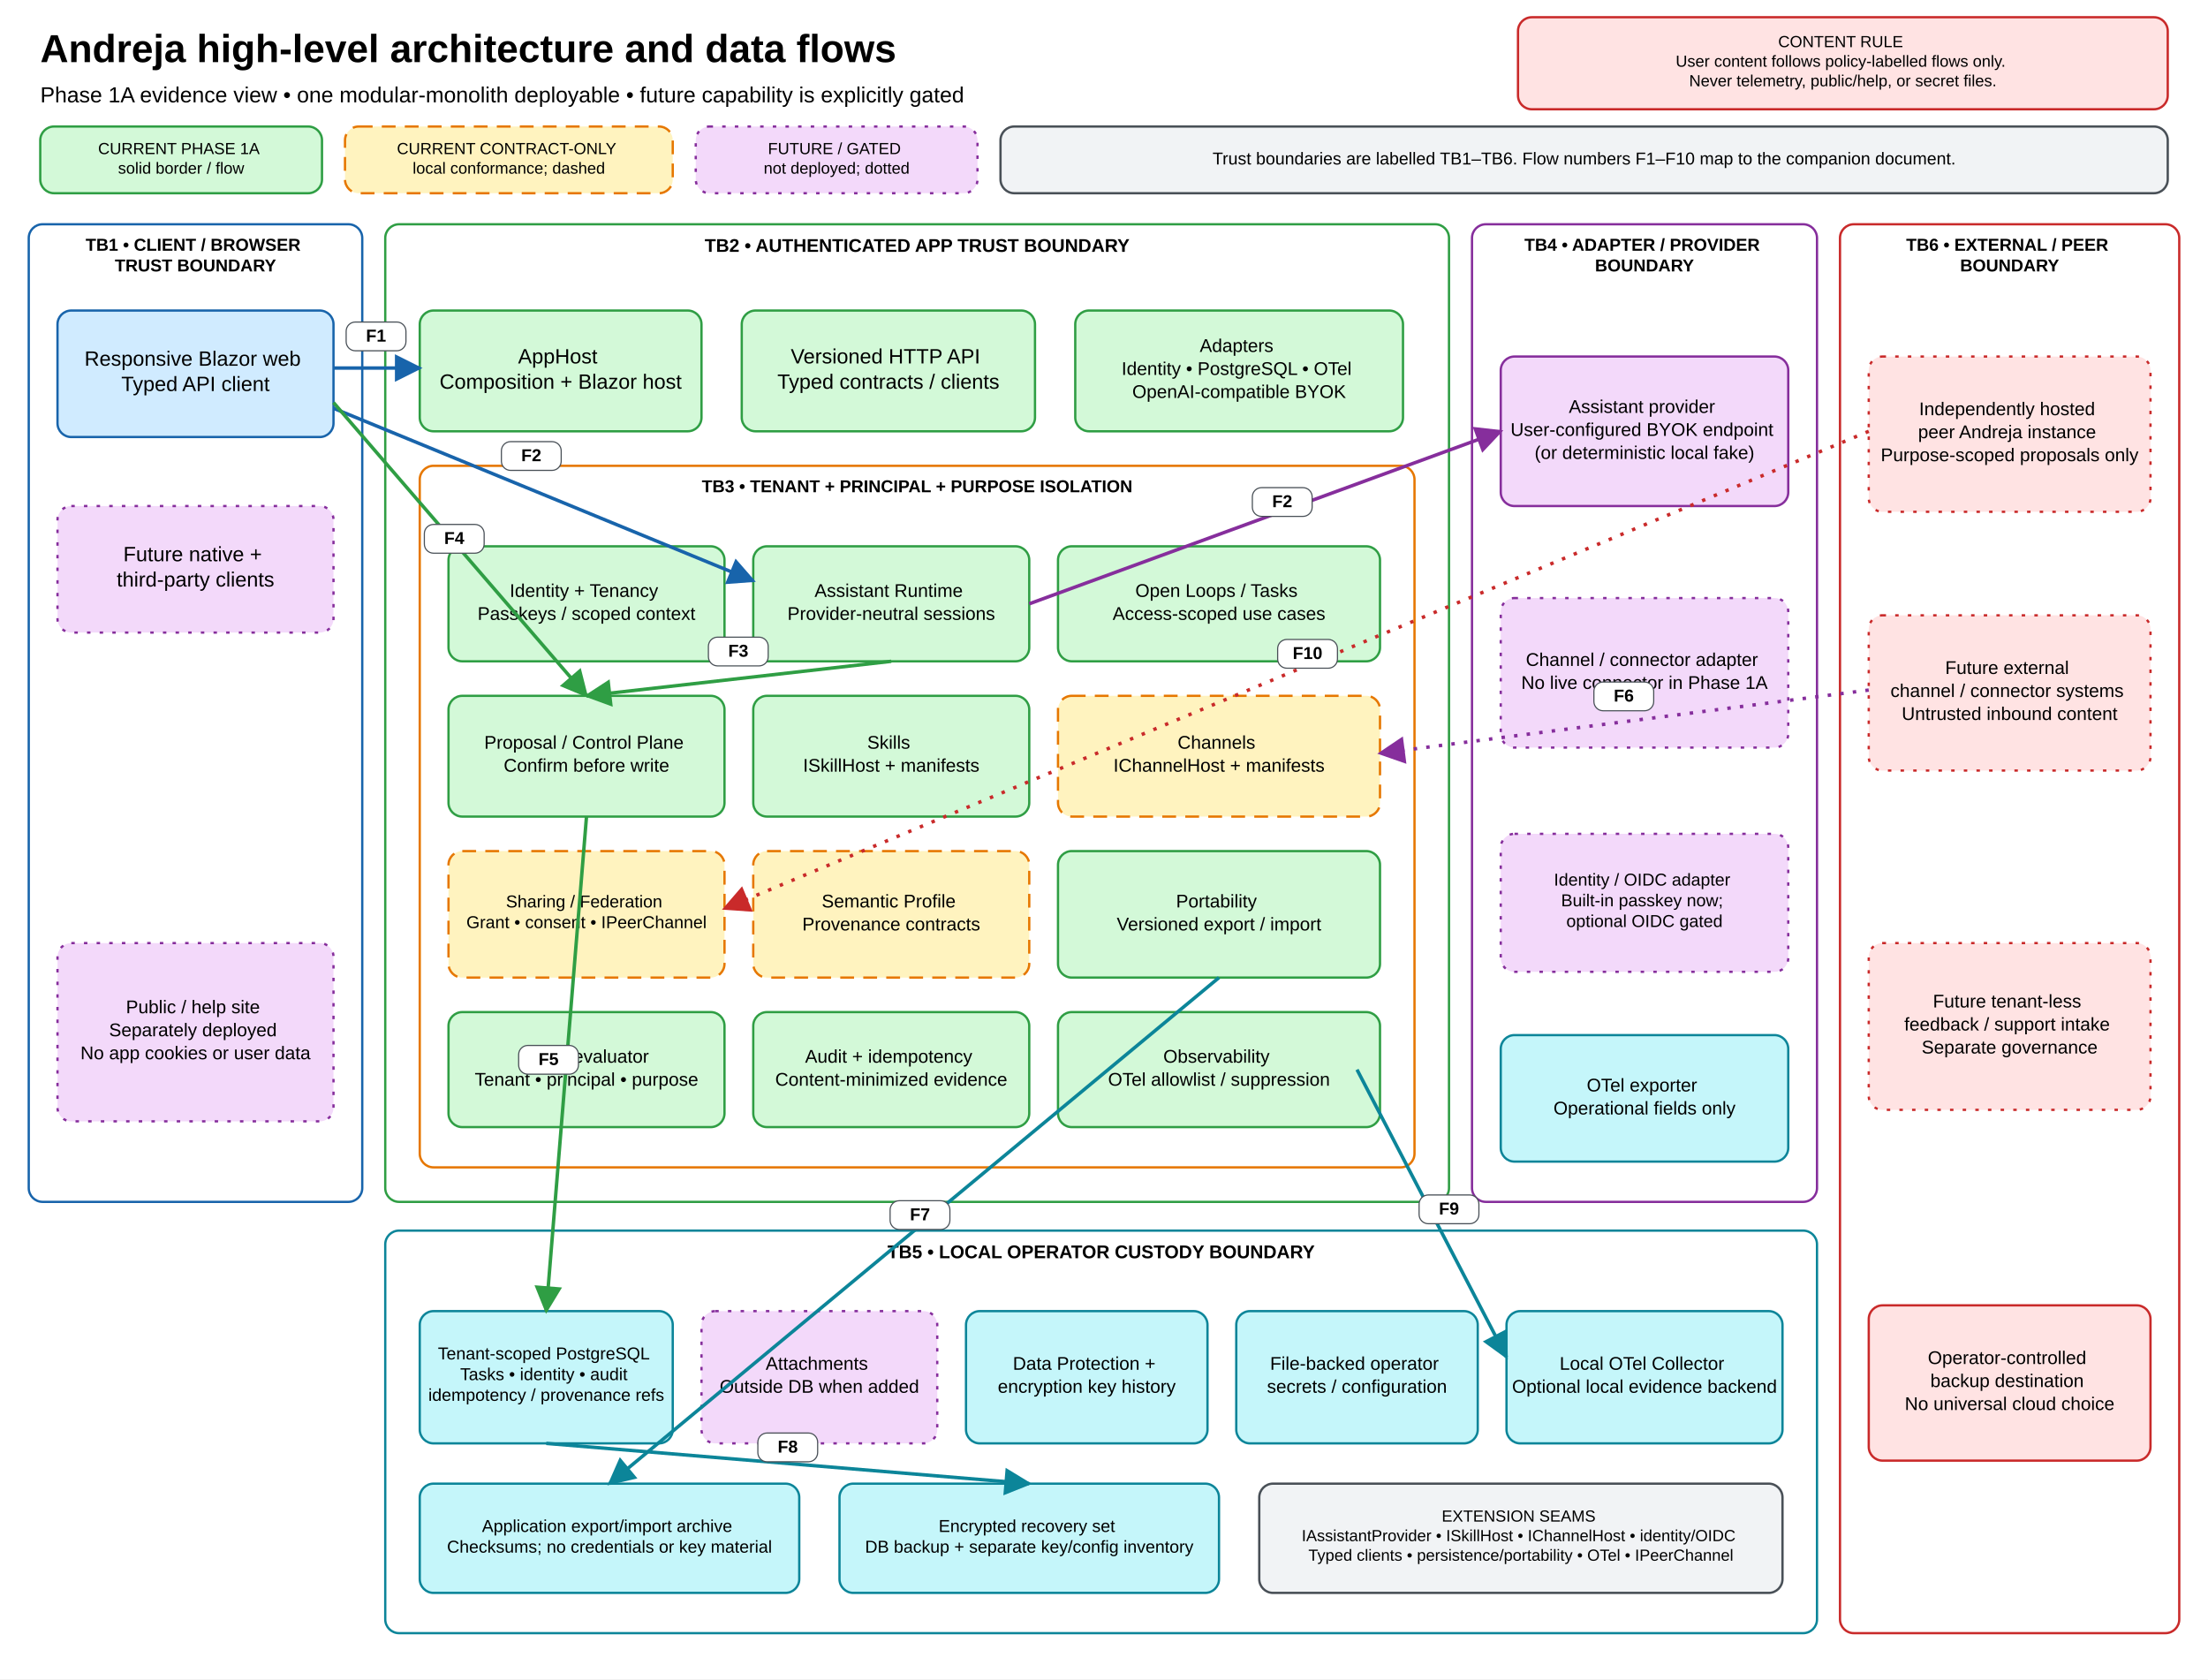
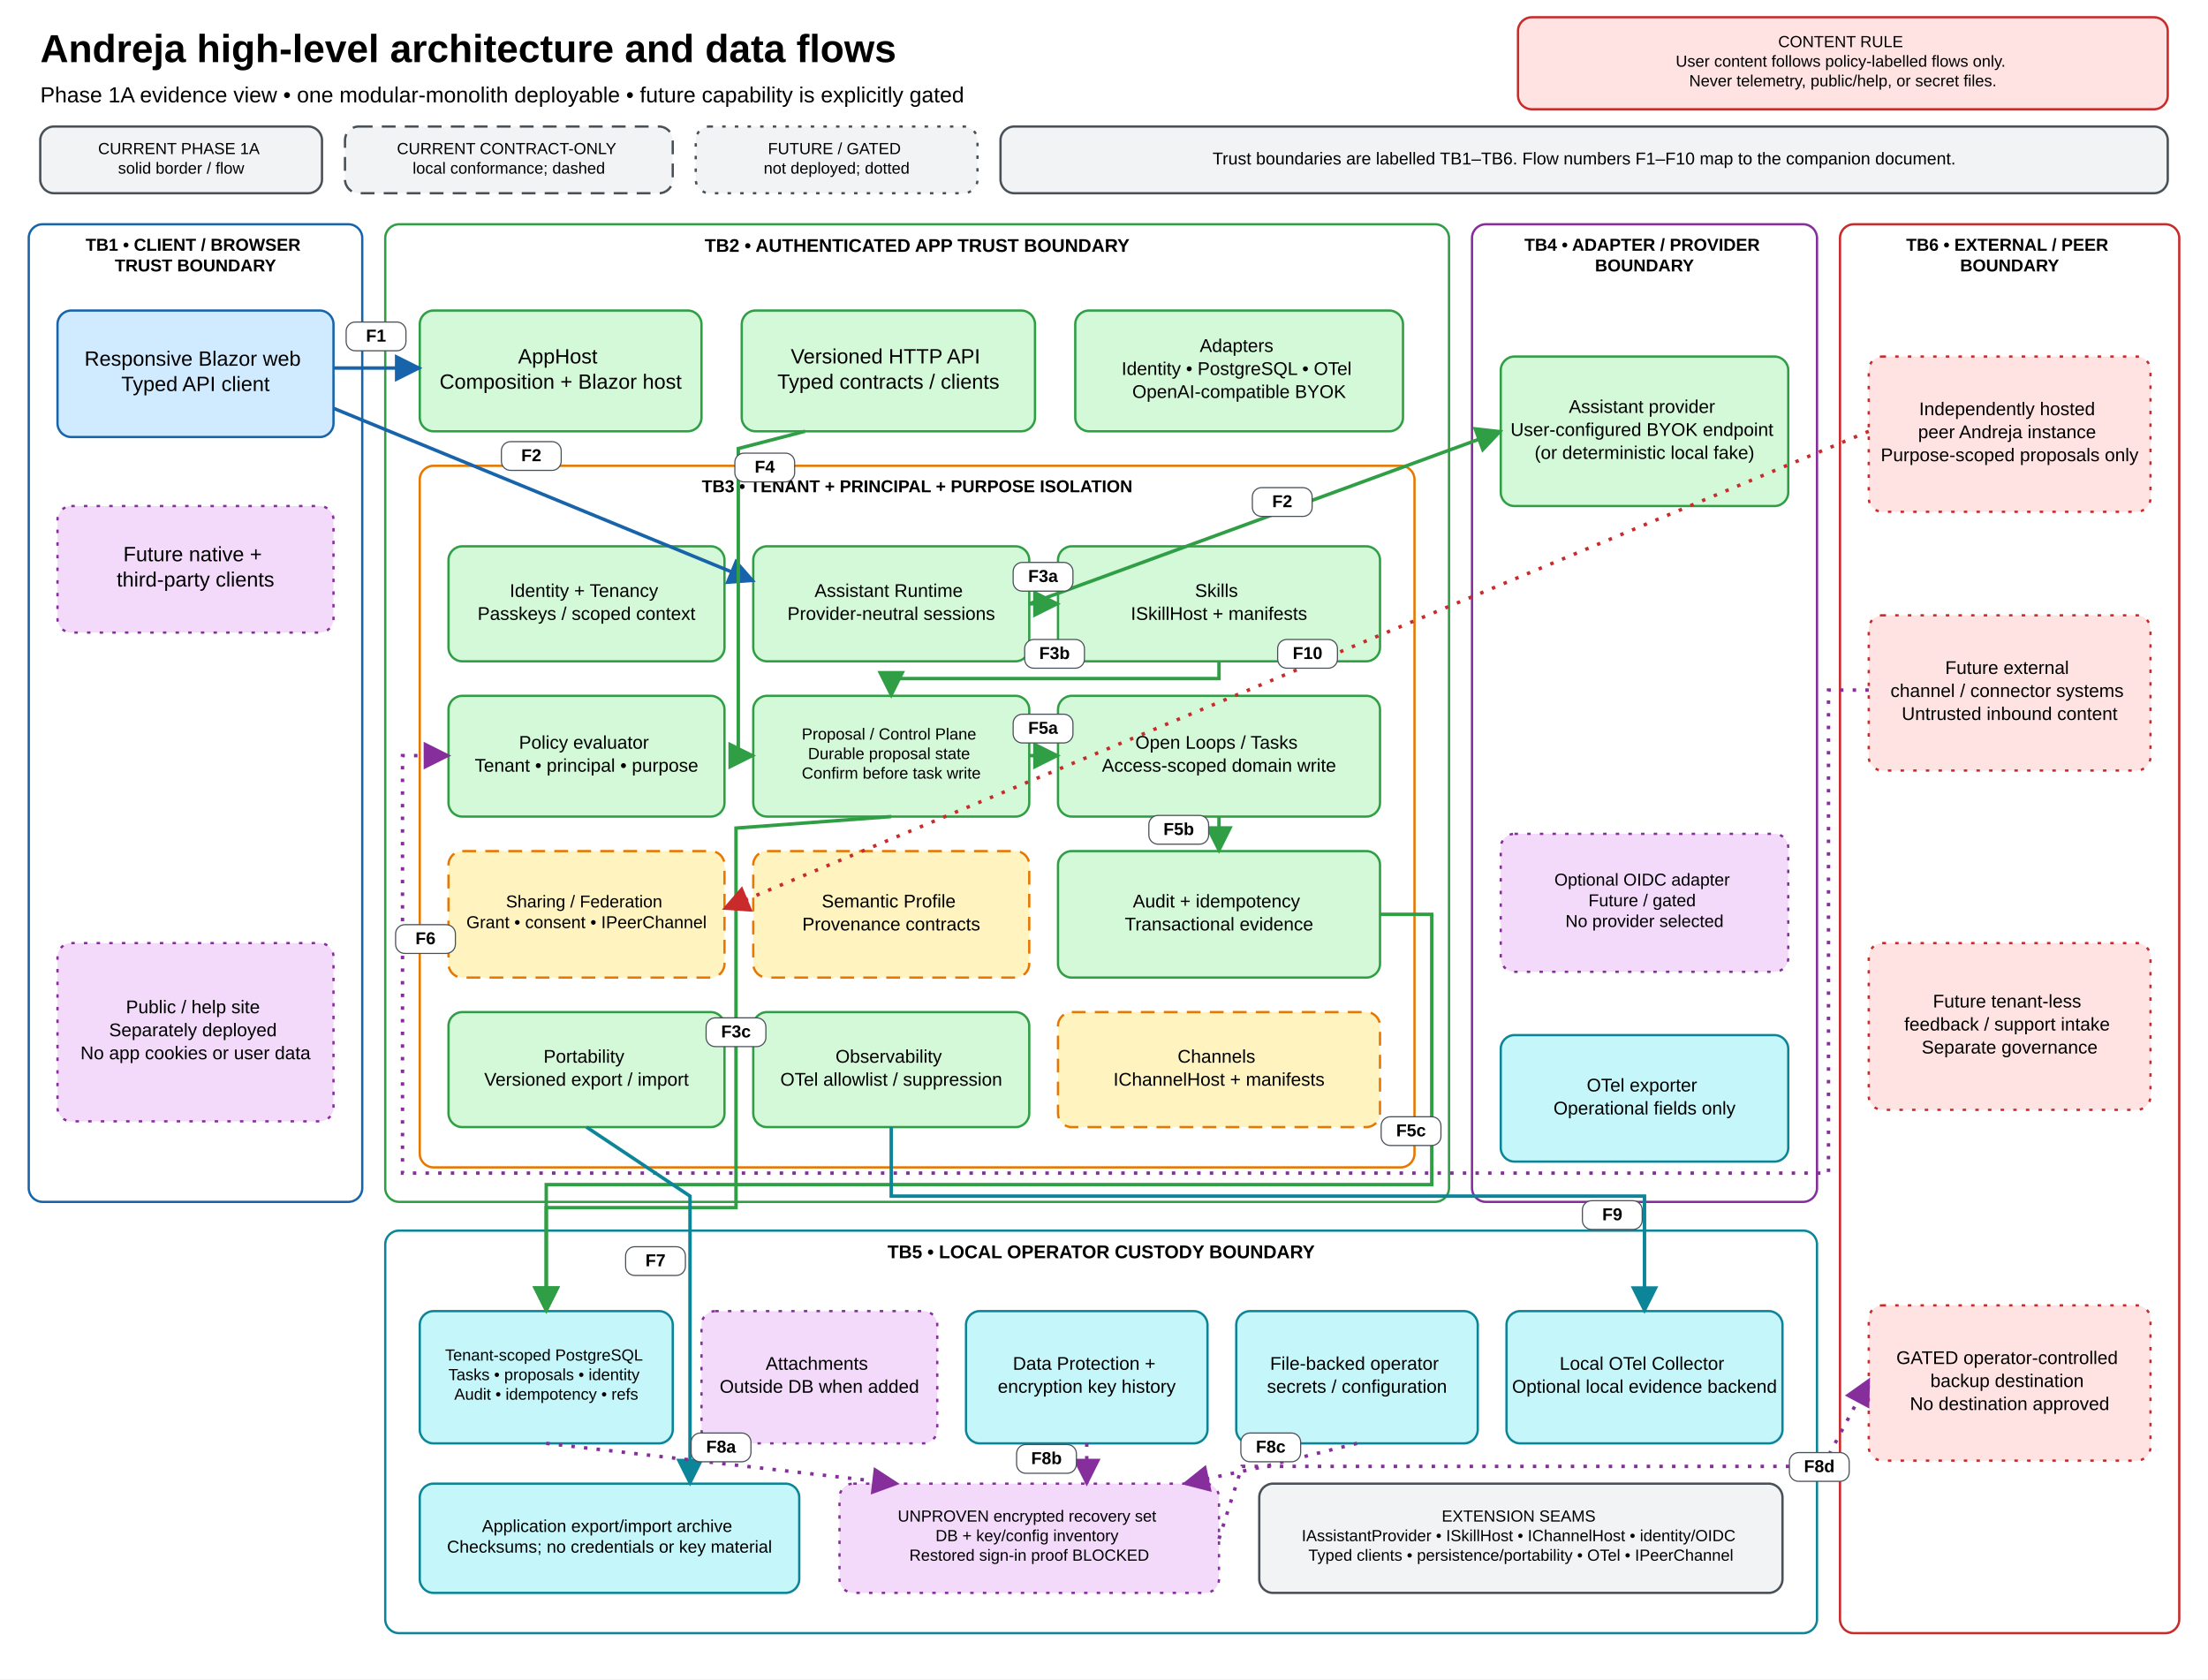
- <svg xmlns="http://www.w3.org/2000/svg" width="1920" height="1460" viewBox="0 0 1920 1460" role="img" aria-labelledby="title desc" data-source-sha256="ccfb667e7b2ad4954e384906f9597476bf3af6b4a8f3778b7bee66bc7df4ecad">
+ <svg xmlns="http://www.w3.org/2000/svg" width="1920" height="1460" viewBox="0 0 1920 1460" role="img" aria-labelledby="title desc" data-source-sha256="6299e710533fa161a66c619b368bb4323b7924c9d354c903a7b282ad4f4a0f42">
  <defs>
    <marker id="arrow-blue" viewBox="0 0 10 10" refX="9" refY="5" markerWidth="8" markerHeight="8" orient="auto-start-reverse">
      <path d="M 0 0 L 10 5 L 0 10 z" fill="#1864ab" />
    </marker>
    <marker id="arrow-green" viewBox="0 0 10 10" refX="9" refY="5" markerWidth="8" markerHeight="8" orient="auto-start-reverse">
      <path d="M 0 0 L 10 5 L 0 10 z" fill="#2f9e44" />
    </marker>
    <marker id="arrow-orange" viewBox="0 0 10 10" refX="9" refY="5" markerWidth="8" markerHeight="8" orient="auto-start-reverse">
      <path d="M 0 0 L 10 5 L 0 10 z" fill="#e67700" />
    </marker>
    <marker id="arrow-purple" viewBox="0 0 10 10" refX="9" refY="5" markerWidth="8" markerHeight="8" orient="auto-start-reverse">
      <path d="M 0 0 L 10 5 L 0 10 z" fill="#862e9c" />
    </marker>
    <marker id="arrow-teal" viewBox="0 0 10 10" refX="9" refY="5" markerWidth="8" markerHeight="8" orient="auto-start-reverse">
      <path d="M 0 0 L 10 5 L 0 10 z" fill="#0c8599" />
    </marker>
    <marker id="arrow-gray" viewBox="0 0 10 10" refX="9" refY="5" markerWidth="8" markerHeight="8" orient="auto-start-reverse">
      <path d="M 0 0 L 10 5 L 0 10 z" fill="#495057" />
    </marker>
    <marker id="arrow-red" viewBox="0 0 10 10" refX="9" refY="5" markerWidth="8" markerHeight="8" orient="auto-start-reverse">
      <path d="M 0 0 L 10 5 L 0 10 z" fill="#c92a2a" />
    </marker>
    <style>text { font-family: Arial, Helvetica, sans-serif; }</style>
  </defs>
  <rect width="1920" height="1460" fill="#ffffff" />
  <text x="35" y="54" text-anchor="start" font-size="34" font-weight="bold" fill="#000000">
    <tspan x="35" dy="0">Andreja high-level architecture and data flows</tspan>
  </text>
  <text x="35" y="89" text-anchor="start" font-size="19" font-weight="normal" fill="#000000">
    <tspan x="35" dy="0">Phase 1A evidence view • one modular-monolith deployable • future capability is explicitly gated</tspan>
  </text>
  <rect x="1320" y="15" width="565" height="80" rx="12" fill="#ffe3e3" stroke="#c92a2a" stroke-width="2" />
  <text x="1602.5" y="41" text-anchor="middle" font-size="14" font-weight="normal" fill="#000000">
    <tspan x="1602.5" dy="0">CONTENT RULE</tspan>
    <tspan x="1602.5" dy="17">User content follows policy-labelled flows only.</tspan>
    <tspan x="1602.5" dy="17">Never telemetry, public/help, or secret files.</tspan>
  </text>
-   <rect x="35" y="110" width="245" height="58" rx="12" fill="#d3f9d8" stroke="#2f9e44" stroke-width="2" />
+   <rect x="35" y="110" width="245" height="58" rx="12" fill="#f1f3f5" stroke="#495057" stroke-width="2" />
  <text x="157.5" y="134" text-anchor="middle" font-size="14" font-weight="normal" fill="#000000">
    <tspan x="157.5" dy="0">CURRENT PHASE 1A</tspan>
    <tspan x="157.5" dy="17">solid border / flow</tspan>
  </text>
-   <rect x="300" y="110" width="285" height="58" rx="12" fill="#fff3bf" stroke="#e67700" stroke-width="2" stroke-dasharray="12 8" />
+   <rect x="300" y="110" width="285" height="58" rx="12" fill="#f1f3f5" stroke="#495057" stroke-width="2" stroke-dasharray="12 8" />
  <text x="442.5" y="134" text-anchor="middle" font-size="14" font-weight="normal" fill="#000000">
    <tspan x="442.5" dy="0">CURRENT CONTRACT-ONLY</tspan>
    <tspan x="442.5" dy="17">local conformance; dashed</tspan>
  </text>
-   <rect x="605" y="110" width="245" height="58" rx="12" fill="#f3d9fa" stroke="#862e9c" stroke-width="2" stroke-dasharray="3 8" />
+   <rect x="605" y="110" width="245" height="58" rx="12" fill="#f1f3f5" stroke="#495057" stroke-width="2" stroke-dasharray="3 8" />
  <text x="727.5" y="134" text-anchor="middle" font-size="14" font-weight="normal" fill="#000000">
    <tspan x="727.5" dy="0">FUTURE / GATED</tspan>
    <tspan x="727.5" dy="17">not deployed; dotted</tspan>
  </text>
  <rect x="870" y="110" width="1015" height="58" rx="12" fill="#f1f3f5" stroke="#495057" stroke-width="2" />
  <text x="1377.5" y="143" text-anchor="middle" font-size="15" font-weight="normal" fill="#000000">
    <tspan x="1377.5" dy="0">Trust boundaries are labelled TB1–TB6. Flow numbers F1–F10 map to the companion document.</tspan>
  </text>
  <rect x="25" y="195" width="290" height="850" rx="12" fill="none" stroke="#1864ab" stroke-width="2" />
  <text x="170" y="218" text-anchor="middle" font-size="15" font-weight="bold" fill="#000000">
    <tspan x="170" dy="0">TB1 • CLIENT / BROWSER</tspan>
    <tspan x="170" dy="18">TRUST BOUNDARY</tspan>
  </text>
  <rect x="335" y="195" width="925" height="850" rx="12" fill="none" stroke="#2f9e44" stroke-width="2" />
  <text x="797.5" y="219" text-anchor="middle" font-size="16" font-weight="bold" fill="#000000">
    <tspan x="797.5" dy="0">TB2 • AUTHENTICATED APP TRUST BOUNDARY</tspan>
  </text>
  <rect x="365" y="405" width="865" height="610" rx="12" fill="none" stroke="#e67700" stroke-width="2" />
  <text x="797.5" y="428" text-anchor="middle" font-size="15" font-weight="bold" fill="#000000">
    <tspan x="797.5" dy="0">TB3 • TENANT + PRINCIPAL + PURPOSE ISOLATION</tspan>
  </text>
  <rect x="1280" y="195" width="300" height="850" rx="12" fill="none" stroke="#862e9c" stroke-width="2" />
  <text x="1430" y="218" text-anchor="middle" font-size="15" font-weight="bold" fill="#000000">
    <tspan x="1430" dy="0">TB4 • ADAPTER / PROVIDER</tspan>
    <tspan x="1430" dy="18">BOUNDARY</tspan>
  </text>
  <rect x="335" y="1070" width="1245" height="350" rx="12" fill="none" stroke="#0c8599" stroke-width="2" />
  <text x="957.5" y="1094" text-anchor="middle" font-size="16" font-weight="bold" fill="#000000">
    <tspan x="957.5" dy="0">TB5 • LOCAL OPERATOR CUSTODY BOUNDARY</tspan>
  </text>
  <rect x="1600" y="195" width="295" height="1225" rx="12" fill="none" stroke="#c92a2a" stroke-width="2" />
  <text x="1747.5" y="218" text-anchor="middle" font-size="15" font-weight="bold" fill="#000000">
    <tspan x="1747.5" dy="0">TB6 • EXTERNAL / PEER</tspan>
    <tspan x="1747.5" dy="18">BOUNDARY</tspan>
  </text>
  <rect x="50" y="270" width="240" height="110" rx="12" fill="#d0ebff" stroke="#1864ab" stroke-width="2" />
  <text x="170" y="318" text-anchor="middle" font-size="18" font-weight="normal" fill="#000000">
    <tspan x="170" dy="0">Responsive Blazor web</tspan>
    <tspan x="170" dy="22">Typed API client</tspan>
  </text>
  <rect x="50" y="440" width="240" height="110" rx="12" fill="#f3d9fa" stroke="#862e9c" stroke-width="2" stroke-dasharray="3 8" />
  <text x="170" y="488" text-anchor="middle" font-size="18" font-weight="normal" fill="#000000">
    <tspan x="170" dy="0">Future native +</tspan>
    <tspan x="170" dy="22">third-party clients</tspan>
  </text>
  <rect x="50" y="820" width="240" height="155" rx="12" fill="#f3d9fa" stroke="#862e9c" stroke-width="2" stroke-dasharray="3 8" />
  <text x="170" y="881" text-anchor="middle" font-size="16" font-weight="normal" fill="#000000">
    <tspan x="170" dy="0">Public / help site</tspan>
    <tspan x="170" dy="20">Separately deployed</tspan>
    <tspan x="170" dy="20">No app cookies or user data</tspan>
  </text>
  <rect x="365" y="270" width="245" height="105" rx="12" fill="#d3f9d8" stroke="#2f9e44" stroke-width="2" />
  <text x="487.5" y="316" text-anchor="middle" font-size="18" font-weight="normal" fill="#000000">
    <tspan x="487.5" dy="0">AppHost</tspan>
    <tspan x="487.5" dy="22">Composition + Blazor host</tspan>
  </text>
  <rect x="645" y="270" width="255" height="105" rx="12" fill="#d3f9d8" stroke="#2f9e44" stroke-width="2" />
  <text x="772.5" y="316" text-anchor="middle" font-size="18" font-weight="normal" fill="#000000">
    <tspan x="772.5" dy="0">Versioned HTTP API</tspan>
    <tspan x="772.5" dy="22">Typed contracts / clients</tspan>
  </text>
  <rect x="935" y="270" width="285" height="105" rx="12" fill="#d3f9d8" stroke="#2f9e44" stroke-width="2" />
  <text x="1077.5" y="306" text-anchor="middle" font-size="16" font-weight="normal" fill="#000000">
    <tspan x="1077.5" dy="0">Adapters</tspan>
    <tspan x="1077.5" dy="20">Identity • PostgreSQL • OTel</tspan>
    <tspan x="1077.5" dy="20">OpenAI-compatible BYOK</tspan>
  </text>
  <rect x="390" y="475" width="240" height="100" rx="12" fill="#d3f9d8" stroke="#2f9e44" stroke-width="2" />
  <text x="510" y="519" text-anchor="middle" font-size="16" font-weight="normal" fill="#000000">
    <tspan x="510" dy="0">Identity + Tenancy</tspan>
    <tspan x="510" dy="20">Passkeys / scoped context</tspan>
  </text>
  <rect x="655" y="475" width="240" height="100" rx="12" fill="#d3f9d8" stroke="#2f9e44" stroke-width="2" />
  <text x="775" y="519" text-anchor="middle" font-size="16" font-weight="normal" fill="#000000">
    <tspan x="775" dy="0">Assistant Runtime</tspan>
    <tspan x="775" dy="20">Provider-neutral sessions</tspan>
  </text>
  <rect x="920" y="475" width="280" height="100" rx="12" fill="#d3f9d8" stroke="#2f9e44" stroke-width="2" />
  <text x="1060" y="519" text-anchor="middle" font-size="16" font-weight="normal" fill="#000000">
-     <tspan x="1060" dy="0">Open Loops / Tasks</tspan>
-     <tspan x="1060" dy="20">Access-scoped use cases</tspan>
+     <tspan x="1060" dy="0">Skills</tspan>
+     <tspan x="1060" dy="20">ISkillHost + manifests</tspan>
  </text>
  <rect x="390" y="605" width="240" height="105" rx="12" fill="#d3f9d8" stroke="#2f9e44" stroke-width="2" />
  <text x="510" y="651" text-anchor="middle" font-size="16" font-weight="normal" fill="#000000">
-     <tspan x="510" dy="0">Proposal / Control Plane</tspan>
-     <tspan x="510" dy="20">Confirm before write</tspan>
+     <tspan x="510" dy="0">Policy evaluator</tspan>
+     <tspan x="510" dy="20">Tenant • principal • purpose</tspan>
  </text>
  <rect x="655" y="605" width="240" height="105" rx="12" fill="#d3f9d8" stroke="#2f9e44" stroke-width="2" />
-   <text x="775" y="651" text-anchor="middle" font-size="16" font-weight="normal" fill="#000000">
-     <tspan x="775" dy="0">Skills</tspan>
-     <tspan x="775" dy="20">ISkillHost + manifests</tspan>
-   </text>
-   <rect x="920" y="605" width="280" height="105" rx="12" fill="#fff3bf" stroke="#e67700" stroke-width="2" stroke-dasharray="12 8" />
+   <text x="775" y="643" text-anchor="middle" font-size="14" font-weight="normal" fill="#000000">
+     <tspan x="775" dy="0">Proposal / Control Plane</tspan>
+     <tspan x="775" dy="17">Durable proposal state</tspan>
+     <tspan x="775" dy="17">Confirm before task write</tspan>
+   </text>
+   <rect x="920" y="605" width="280" height="105" rx="12" fill="#d3f9d8" stroke="#2f9e44" stroke-width="2" />
  <text x="1060" y="651" text-anchor="middle" font-size="16" font-weight="normal" fill="#000000">
-     <tspan x="1060" dy="0">Channels</tspan>
-     <tspan x="1060" dy="20">IChannelHost + manifests</tspan>
+     <tspan x="1060" dy="0">Open Loops / Tasks</tspan>
+     <tspan x="1060" dy="20">Access-scoped domain write</tspan>
  </text>
  <rect x="390" y="740" width="240" height="110" rx="12" fill="#fff3bf" stroke="#e67700" stroke-width="2" stroke-dasharray="12 8" />
  <text x="510" y="789" text-anchor="middle" font-size="15" font-weight="normal" fill="#000000">
    <tspan x="510" dy="0">Sharing / Federation</tspan>
    <tspan x="510" dy="18">Grant • consent • IPeerChannel</tspan>
  </text>
  <rect x="655" y="740" width="240" height="110" rx="12" fill="#fff3bf" stroke="#e67700" stroke-width="2" stroke-dasharray="12 8" />
  <text x="775" y="789" text-anchor="middle" font-size="16" font-weight="normal" fill="#000000">
    <tspan x="775" dy="0">Semantic Profile</tspan>
    <tspan x="775" dy="20">Provenance contracts</tspan>
  </text>
  <rect x="920" y="740" width="280" height="110" rx="12" fill="#d3f9d8" stroke="#2f9e44" stroke-width="2" />
  <text x="1060" y="789" text-anchor="middle" font-size="16" font-weight="normal" fill="#000000">
-     <tspan x="1060" dy="0">Portability</tspan>
-     <tspan x="1060" dy="20">Versioned export / import</tspan>
+     <tspan x="1060" dy="0">Audit + idempotency</tspan>
+     <tspan x="1060" dy="20">Transactional evidence</tspan>
  </text>
  <rect x="390" y="880" width="240" height="100" rx="12" fill="#d3f9d8" stroke="#2f9e44" stroke-width="2" />
  <text x="510" y="924" text-anchor="middle" font-size="16" font-weight="normal" fill="#000000">
-     <tspan x="510" dy="0">Policy evaluator</tspan>
-     <tspan x="510" dy="20">Tenant • principal • purpose</tspan>
+     <tspan x="510" dy="0">Portability</tspan>
+     <tspan x="510" dy="20">Versioned export / import</tspan>
  </text>
  <rect x="655" y="880" width="240" height="100" rx="12" fill="#d3f9d8" stroke="#2f9e44" stroke-width="2" />
  <text x="775" y="924" text-anchor="middle" font-size="16" font-weight="normal" fill="#000000">
-     <tspan x="775" dy="0">Audit + idempotency</tspan>
-     <tspan x="775" dy="20">Content-minimized evidence</tspan>
-   </text>
-   <rect x="920" y="880" width="280" height="100" rx="12" fill="#d3f9d8" stroke="#2f9e44" stroke-width="2" />
+     <tspan x="775" dy="0">Observability</tspan>
+     <tspan x="775" dy="20">OTel allowlist / suppression</tspan>
+   </text>
+   <rect x="920" y="880" width="280" height="100" rx="12" fill="#fff3bf" stroke="#e67700" stroke-width="2" stroke-dasharray="12 8" />
  <text x="1060" y="924" text-anchor="middle" font-size="16" font-weight="normal" fill="#000000">
-     <tspan x="1060" dy="0">Observability</tspan>
-     <tspan x="1060" dy="20">OTel allowlist / suppression</tspan>
-   </text>
-   <rect x="1305" y="310" width="250" height="130" rx="12" fill="#f3d9fa" stroke="#862e9c" stroke-width="2" />
+     <tspan x="1060" dy="0">Channels</tspan>
+     <tspan x="1060" dy="20">IChannelHost + manifests</tspan>
+   </text>
+   <rect x="1305" y="310" width="250" height="130" rx="12" fill="#d3f9d8" stroke="#2f9e44" stroke-width="2" />
  <text x="1430" y="359" text-anchor="middle" font-size="16" font-weight="normal" fill="#000000">
    <tspan x="1430" dy="0">Assistant provider</tspan>
    <tspan x="1430" dy="20">User-configured BYOK endpoint</tspan>
    <tspan x="1430" dy="20">(or deterministic local fake)</tspan>
  </text>
-   <rect x="1305" y="520" width="250" height="130" rx="12" fill="#f3d9fa" stroke="#862e9c" stroke-width="2" stroke-dasharray="3 8" />
-   <text x="1430" y="579" text-anchor="middle" font-size="16" font-weight="normal" fill="#000000">
-     <tspan x="1430" dy="0">Channel / connector adapter</tspan>
-     <tspan x="1430" dy="20">No live connector in Phase 1A</tspan>
-   </text>
  <rect x="1305" y="725" width="250" height="120" rx="12" fill="#f3d9fa" stroke="#862e9c" stroke-width="2" stroke-dasharray="3 8" />
  <text x="1430" y="770" text-anchor="middle" font-size="15" font-weight="normal" fill="#000000">
-     <tspan x="1430" dy="0">Identity / OIDC adapter</tspan>
-     <tspan x="1430" dy="18">Built-in passkey now;</tspan>
-     <tspan x="1430" dy="18">optional OIDC gated</tspan>
+     <tspan x="1430" dy="0">Optional OIDC adapter</tspan>
+     <tspan x="1430" dy="18">Future / gated</tspan>
+     <tspan x="1430" dy="18">No provider selected</tspan>
  </text>
  <rect x="1305" y="900" width="250" height="110" rx="12" fill="#c5f6fa" stroke="#0c8599" stroke-width="2" />
  <text x="1430" y="949" text-anchor="middle" font-size="16" font-weight="normal" fill="#000000">
    <tspan x="1430" dy="0">OTel exporter</tspan>
    <tspan x="1430" dy="20">Operational fields only</tspan>
  </text>
  <rect x="365" y="1140" width="220" height="115" rx="12" fill="#c5f6fa" stroke="#0c8599" stroke-width="2" />
-   <text x="475" y="1182" text-anchor="middle" font-size="15" font-weight="normal" fill="#000000">
+   <text x="475" y="1183" text-anchor="middle" font-size="14" font-weight="normal" fill="#000000">
    <tspan x="475" dy="0">Tenant-scoped PostgreSQL</tspan>
-     <tspan x="475" dy="18">Tasks • identity • audit</tspan>
-     <tspan x="475" dy="18">idempotency / provenance refs</tspan>
+     <tspan x="475" dy="17">Tasks • proposals • identity</tspan>
+     <tspan x="475" dy="17">Audit • idempotency • refs</tspan>
  </text>
  <rect x="610" y="1140" width="205" height="115" rx="12" fill="#f3d9fa" stroke="#862e9c" stroke-width="2" stroke-dasharray="3 8" />
  <text x="712.5" y="1191" text-anchor="middle" font-size="16" font-weight="normal" fill="#000000">
    <tspan x="712.5" dy="0">Attachments</tspan>
    <tspan x="712.5" dy="20">Outside DB when added</tspan>
  </text>
  <rect x="840" y="1140" width="210" height="115" rx="12" fill="#c5f6fa" stroke="#0c8599" stroke-width="2" />
  <text x="945" y="1191" text-anchor="middle" font-size="16" font-weight="normal" fill="#000000">
    <tspan x="945" dy="0">Data Protection +</tspan>
    <tspan x="945" dy="20">encryption key history</tspan>
  </text>
  <rect x="1075" y="1140" width="210" height="115" rx="12" fill="#c5f6fa" stroke="#0c8599" stroke-width="2" />
  <text x="1180" y="1191" text-anchor="middle" font-size="16" font-weight="normal" fill="#000000">
    <tspan x="1180" dy="0">File-backed operator</tspan>
    <tspan x="1180" dy="20">secrets / configuration</tspan>
  </text>
  <rect x="1310" y="1140" width="240" height="115" rx="12" fill="#c5f6fa" stroke="#0c8599" stroke-width="2" />
  <text x="1430" y="1191" text-anchor="middle" font-size="16" font-weight="normal" fill="#000000">
    <tspan x="1430" dy="0">Local OTel Collector</tspan>
    <tspan x="1430" dy="20">Optional local evidence backend</tspan>
  </text>
  <rect x="365" y="1290" width="330" height="95" rx="12" fill="#c5f6fa" stroke="#0c8599" stroke-width="2" />
  <text x="530" y="1332" text-anchor="middle" font-size="15" font-weight="normal" fill="#000000">
    <tspan x="530" dy="0">Application export/import archive</tspan>
    <tspan x="530" dy="18">Checksums; no credentials or key material</tspan>
  </text>
-   <rect x="730" y="1290" width="330" height="95" rx="12" fill="#c5f6fa" stroke="#0c8599" stroke-width="2" />
-   <text x="895" y="1332" text-anchor="middle" font-size="15" font-weight="normal" fill="#000000">
-     <tspan x="895" dy="0">Encrypted recovery set</tspan>
-     <tspan x="895" dy="18">DB backup + separate key/config inventory</tspan>
+   <rect x="730" y="1290" width="330" height="95" rx="12" fill="#f3d9fa" stroke="#862e9c" stroke-width="2" stroke-dasharray="3 8" />
+   <text x="895" y="1323" text-anchor="middle" font-size="14" font-weight="normal" fill="#000000">
+     <tspan x="895" dy="0">UNPROVEN encrypted recovery set</tspan>
+     <tspan x="895" dy="17">DB + key/config inventory</tspan>
+     <tspan x="895" dy="17">Restored sign-in proof BLOCKED</tspan>
  </text>
  <rect x="1095" y="1290" width="455" height="95" rx="12" fill="#f1f3f5" stroke="#495057" stroke-width="2" />
  <text x="1322.5" y="1323" text-anchor="middle" font-size="14" font-weight="normal" fill="#000000">
    <tspan x="1322.5" dy="0">EXTENSION SEAMS</tspan>
    <tspan x="1322.5" dy="17">IAssistantProvider • ISkillHost • IChannelHost • identity/OIDC</tspan>
    <tspan x="1322.5" dy="17">Typed clients • persistence/portability • OTel • IPeerChannel</tspan>
  </text>
  <rect x="1625" y="310" width="245" height="135" rx="12" fill="#ffe3e3" stroke="#c92a2a" stroke-width="2" stroke-dasharray="3 8" />
  <text x="1747.5" y="361" text-anchor="middle" font-size="16" font-weight="normal" fill="#000000">
    <tspan x="1747.5" dy="0">Independently hosted</tspan>
    <tspan x="1747.5" dy="20">peer Andreja instance</tspan>
    <tspan x="1747.5" dy="20">Purpose-scoped proposals only</tspan>
  </text>
  <rect x="1625" y="535" width="245" height="135" rx="12" fill="#ffe3e3" stroke="#c92a2a" stroke-width="2" stroke-dasharray="3 8" />
  <text x="1747.5" y="586" text-anchor="middle" font-size="16" font-weight="normal" fill="#000000">
    <tspan x="1747.5" dy="0">Future external</tspan>
    <tspan x="1747.5" dy="20">channel / connector systems</tspan>
    <tspan x="1747.5" dy="20">Untrusted inbound content</tspan>
  </text>
  <rect x="1625" y="820" width="245" height="145" rx="12" fill="#ffe3e3" stroke="#c92a2a" stroke-width="2" stroke-dasharray="3 8" />
  <text x="1747.5" y="876" text-anchor="middle" font-size="16" font-weight="normal" fill="#000000">
    <tspan x="1747.5" dy="0">Future tenant-less</tspan>
    <tspan x="1747.5" dy="20">feedback / support intake</tspan>
    <tspan x="1747.5" dy="20">Separate governance</tspan>
  </text>
-   <rect x="1625" y="1135" width="245" height="135" rx="12" fill="#ffe3e3" stroke="#c92a2a" stroke-width="2" />
+   <rect x="1625" y="1135" width="245" height="135" rx="12" fill="#ffe3e3" stroke="#c92a2a" stroke-width="2" stroke-dasharray="3 8" />
  <text x="1747.5" y="1186" text-anchor="middle" font-size="16" font-weight="normal" fill="#000000">
-     <tspan x="1747.5" dy="0">Operator-controlled</tspan>
+     <tspan x="1747.5" dy="0">GATED operator-controlled</tspan>
    <tspan x="1747.5" dy="20">backup destination</tspan>
-     <tspan x="1747.5" dy="20">No universal cloud choice</tspan>
-   </text>
-   <line x1="290" y1="320" x2="365" y2="320" stroke="#1864ab" stroke-width="3" marker-end="url(#arrow-blue)" />
+     <tspan x="1747.5" dy="20">No destination approved</tspan>
+   </text>
+   <polyline points="290,320 365,320" fill="none" stroke="#1864ab" stroke-width="3" marker-end="url(#arrow-blue)" />
  <rect x="301" y="280" width="52" height="25" rx="8" fill="#ffffff" stroke="#495057" stroke-width="1" />
  <text x="327" y="297" text-anchor="middle" font-size="15" font-weight="bold" fill="#000000">
    <tspan x="327" dy="0">F1</tspan>
  </text>
-   <line x1="290" y1="355" x2="655" y2="505" stroke="#1864ab" stroke-width="3" marker-end="url(#arrow-blue)" />
+   <polyline points="290,355 655,505" fill="none" stroke="#1864ab" stroke-width="3" marker-end="url(#arrow-blue)" />
  <rect x="436" y="384" width="52" height="25" rx="8" fill="#ffffff" stroke="#495057" stroke-width="1" />
  <text x="462" y="401" text-anchor="middle" font-size="15" font-weight="bold" fill="#000000">
    <tspan x="462" dy="0">F2</tspan>
  </text>
-   <line x1="895" y1="525" x2="1305" y2="375" stroke="#862e9c" stroke-width="3" marker-end="url(#arrow-purple)" />
+   <polyline points="895,525 1305,375" fill="none" stroke="#2f9e44" stroke-width="3" marker-end="url(#arrow-green)" />
  <rect x="1089" y="424" width="52" height="25" rx="8" fill="#ffffff" stroke="#495057" stroke-width="1" />
  <text x="1115" y="441" text-anchor="middle" font-size="15" font-weight="bold" fill="#000000">
    <tspan x="1115" dy="0">F2</tspan>
  </text>
-   <line x1="775" y1="575" x2="510" y2="605" stroke="#2f9e44" stroke-width="3" marker-end="url(#arrow-green)" />
-   <rect x="616" y="554" width="52" height="25" rx="8" fill="#ffffff" stroke="#495057" stroke-width="1" />
-   <text x="642" y="571" text-anchor="middle" font-size="15" font-weight="bold" fill="#000000">
-     <tspan x="642" dy="0">F3</tspan>
-   </text>
-   <line x1="290" y1="350" x2="510" y2="605" stroke="#2f9e44" stroke-width="3" marker-end="url(#arrow-green)" />
-   <rect x="369" y="456" width="52" height="25" rx="8" fill="#ffffff" stroke="#495057" stroke-width="1" />
-   <text x="395" y="473" text-anchor="middle" font-size="15" font-weight="bold" fill="#000000">
-     <tspan x="395" dy="0">F4</tspan>
-   </text>
-   <line x1="510" y1="710" x2="475" y2="1140" stroke="#2f9e44" stroke-width="3" marker-end="url(#arrow-green)" />
-   <rect x="451" y="909" width="52" height="25" rx="8" fill="#ffffff" stroke="#495057" stroke-width="1" />
-   <text x="477" y="926" text-anchor="middle" font-size="15" font-weight="bold" fill="#000000">
-     <tspan x="477" dy="0">F5</tspan>
-   </text>
-   <line x1="1625" y1="600" x2="1200" y2="655" stroke="#862e9c" stroke-width="3" stroke-dasharray="3 8" marker-end="url(#arrow-purple)" />
-   <rect x="1386" y="593" width="52" height="25" rx="8" fill="#ffffff" stroke="#495057" stroke-width="1" />
-   <text x="1412" y="610" text-anchor="middle" font-size="15" font-weight="bold" fill="#000000">
-     <tspan x="1412" dy="0">F6</tspan>
-   </text>
-   <line x1="1060" y1="850" x2="530" y2="1290" stroke="#0c8599" stroke-width="3" marker-end="url(#arrow-teal)" />
-   <rect x="774" y="1044" width="52" height="25" rx="8" fill="#ffffff" stroke="#495057" stroke-width="1" />
-   <text x="800" y="1061" text-anchor="middle" font-size="15" font-weight="bold" fill="#000000">
-     <tspan x="800" dy="0">F7</tspan>
-   </text>
-   <line x1="475" y1="1255" x2="895" y2="1290" stroke="#0c8599" stroke-width="3" marker-end="url(#arrow-teal)" />
-   <rect x="659" y="1246" width="52" height="25" rx="8" fill="#ffffff" stroke="#495057" stroke-width="1" />
-   <text x="685" y="1263" text-anchor="middle" font-size="15" font-weight="bold" fill="#000000">
-     <tspan x="685" dy="0">F8</tspan>
-   </text>
-   <line x1="1180" y1="930" x2="1310" y2="1180" stroke="#0c8599" stroke-width="3" marker-end="url(#arrow-teal)" />
-   <rect x="1234" y="1039" width="52" height="25" rx="8" fill="#ffffff" stroke="#495057" stroke-width="1" />
-   <text x="1260" y="1056" text-anchor="middle" font-size="15" font-weight="bold" fill="#000000">
-     <tspan x="1260" dy="0">F9</tspan>
-   </text>
-   <line x1="1625" y1="375" x2="630" y2="790" stroke="#c92a2a" stroke-width="3" stroke-dasharray="3 8" marker-end="url(#arrow-red)" />
+   <polyline points="895,525 920,525" fill="none" stroke="#2f9e44" stroke-width="3" marker-end="url(#arrow-green)" />
+   <rect x="881" y="489" width="52" height="25" rx="8" fill="#ffffff" stroke="#495057" stroke-width="1" />
+   <text x="907" y="506" text-anchor="middle" font-size="15" font-weight="bold" fill="#000000">
+     <tspan x="907" dy="0">F3a</tspan>
+   </text>
+   <polyline points="1060,575 1060,590 775,590 775,605" fill="none" stroke="#2f9e44" stroke-width="3" marker-end="url(#arrow-green)" />
+   <rect x="891" y="556" width="52" height="25" rx="8" fill="#ffffff" stroke="#495057" stroke-width="1" />
+   <text x="917" y="573" text-anchor="middle" font-size="15" font-weight="bold" fill="#000000">
+     <tspan x="917" dy="0">F3b</tspan>
+   </text>
+   <polyline points="775,710 640,720 640,1050 475,1050 475,1140" fill="none" stroke="#2f9e44" stroke-width="3" marker-end="url(#arrow-green)" />
+   <rect x="614" y="885" width="52" height="25" rx="8" fill="#ffffff" stroke="#495057" stroke-width="1" />
+   <text x="640" y="902" text-anchor="middle" font-size="15" font-weight="bold" fill="#000000">
+     <tspan x="640" dy="0">F3c</tspan>
+   </text>
+   <polyline points="700,375 642,390 642,657 655,657" fill="none" stroke="#2f9e44" stroke-width="3" marker-end="url(#arrow-green)" />
+   <rect x="639" y="394" width="52" height="25" rx="8" fill="#ffffff" stroke="#495057" stroke-width="1" />
+   <text x="665" y="411" text-anchor="middle" font-size="15" font-weight="bold" fill="#000000">
+     <tspan x="665" dy="0">F4</tspan>
+   </text>
+   <polyline points="895,657 920,657" fill="none" stroke="#2f9e44" stroke-width="3" marker-end="url(#arrow-green)" />
+   <rect x="881" y="621" width="52" height="25" rx="8" fill="#ffffff" stroke="#495057" stroke-width="1" />
+   <text x="907" y="638" text-anchor="middle" font-size="15" font-weight="bold" fill="#000000">
+     <tspan x="907" dy="0">F5a</tspan>
+   </text>
+   <polyline points="1060,710 1060,740" fill="none" stroke="#2f9e44" stroke-width="3" marker-end="url(#arrow-green)" />
+   <rect x="999" y="709" width="52" height="25" rx="8" fill="#ffffff" stroke="#495057" stroke-width="1" />
+   <text x="1025" y="726" text-anchor="middle" font-size="15" font-weight="bold" fill="#000000">
+     <tspan x="1025" dy="0">F5b</tspan>
+   </text>
+   <polyline points="1200,795 1245,795 1245,1030 475,1030 475,1140" fill="none" stroke="#2f9e44" stroke-width="3" marker-end="url(#arrow-green)" />
+   <rect x="1201" y="971" width="52" height="25" rx="8" fill="#ffffff" stroke="#495057" stroke-width="1" />
+   <text x="1227" y="988" text-anchor="middle" font-size="15" font-weight="bold" fill="#000000">
+     <tspan x="1227" dy="0">F5c</tspan>
+   </text>
+   <polyline points="1625,600 1590,600 1590,1020 350,1020 350,657 390,657" fill="none" stroke="#862e9c" stroke-width="3" stroke-dasharray="3 8" marker-end="url(#arrow-purple)" />
+   <rect x="344" y="804" width="52" height="25" rx="8" fill="#ffffff" stroke="#495057" stroke-width="1" />
+   <text x="370" y="821" text-anchor="middle" font-size="15" font-weight="bold" fill="#000000">
+     <tspan x="370" dy="0">F6</tspan>
+   </text>
+   <polyline points="510,980 600,1040 600,1290" fill="none" stroke="#0c8599" stroke-width="3" marker-end="url(#arrow-teal)" />
+   <rect x="544" y="1084" width="52" height="25" rx="8" fill="#ffffff" stroke="#495057" stroke-width="1" />
+   <text x="570" y="1101" text-anchor="middle" font-size="15" font-weight="bold" fill="#000000">
+     <tspan x="570" dy="0">F7</tspan>
+   </text>
+   <polyline points="475,1255 780,1290" fill="none" stroke="#862e9c" stroke-width="3" stroke-dasharray="3 8" marker-end="url(#arrow-purple)" />
+   <rect x="601" y="1246" width="52" height="25" rx="8" fill="#ffffff" stroke="#495057" stroke-width="1" />
+   <text x="627" y="1263" text-anchor="middle" font-size="15" font-weight="bold" fill="#000000">
+     <tspan x="627" dy="0">F8a</tspan>
+   </text>
+   <polyline points="945,1255 945,1290" fill="none" stroke="#862e9c" stroke-width="3" stroke-dasharray="3 8" marker-end="url(#arrow-purple)" />
+   <rect x="884" y="1256" width="52" height="25" rx="8" fill="#ffffff" stroke="#495057" stroke-width="1" />
+   <text x="910" y="1273" text-anchor="middle" font-size="15" font-weight="bold" fill="#000000">
+     <tspan x="910" dy="0">F8b</tspan>
+   </text>
+   <polyline points="1180,1255 1100,1275 1030,1290" fill="none" stroke="#862e9c" stroke-width="3" stroke-dasharray="3 8" marker-end="url(#arrow-purple)" />
+   <rect x="1079" y="1246" width="52" height="25" rx="8" fill="#ffffff" stroke="#495057" stroke-width="1" />
+   <text x="1105" y="1263" text-anchor="middle" font-size="15" font-weight="bold" fill="#000000">
+     <tspan x="1105" dy="0">F8c</tspan>
+   </text>
+   <polyline points="1060,1338 1080,1275 1585,1275 1625,1200" fill="none" stroke="#862e9c" stroke-width="3" stroke-dasharray="3 8" marker-end="url(#arrow-purple)" />
+   <rect x="1556" y="1263" width="52" height="25" rx="8" fill="#ffffff" stroke="#495057" stroke-width="1" />
+   <text x="1582" y="1280" text-anchor="middle" font-size="15" font-weight="bold" fill="#000000">
+     <tspan x="1582" dy="0">F8d</tspan>
+   </text>
+   <polyline points="775,980 775,1040 1430,1040 1430,1140" fill="none" stroke="#0c8599" stroke-width="3" marker-end="url(#arrow-teal)" />
+   <rect x="1376" y="1044" width="52" height="25" rx="8" fill="#ffffff" stroke="#495057" stroke-width="1" />
+   <text x="1402" y="1061" text-anchor="middle" font-size="15" font-weight="bold" fill="#000000">
+     <tspan x="1402" dy="0">F9</tspan>
+   </text>
+   <polyline points="1625,375 630,790" fill="none" stroke="#c92a2a" stroke-width="3" stroke-dasharray="3 8" marker-end="url(#arrow-red)" />
  <rect x="1111" y="556" width="52" height="25" rx="8" fill="#ffffff" stroke="#495057" stroke-width="1" />
  <text x="1137" y="573" text-anchor="middle" font-size="15" font-weight="bold" fill="#000000">
    <tspan x="1137" dy="0">F10</tspan>
  </text>
</svg>
